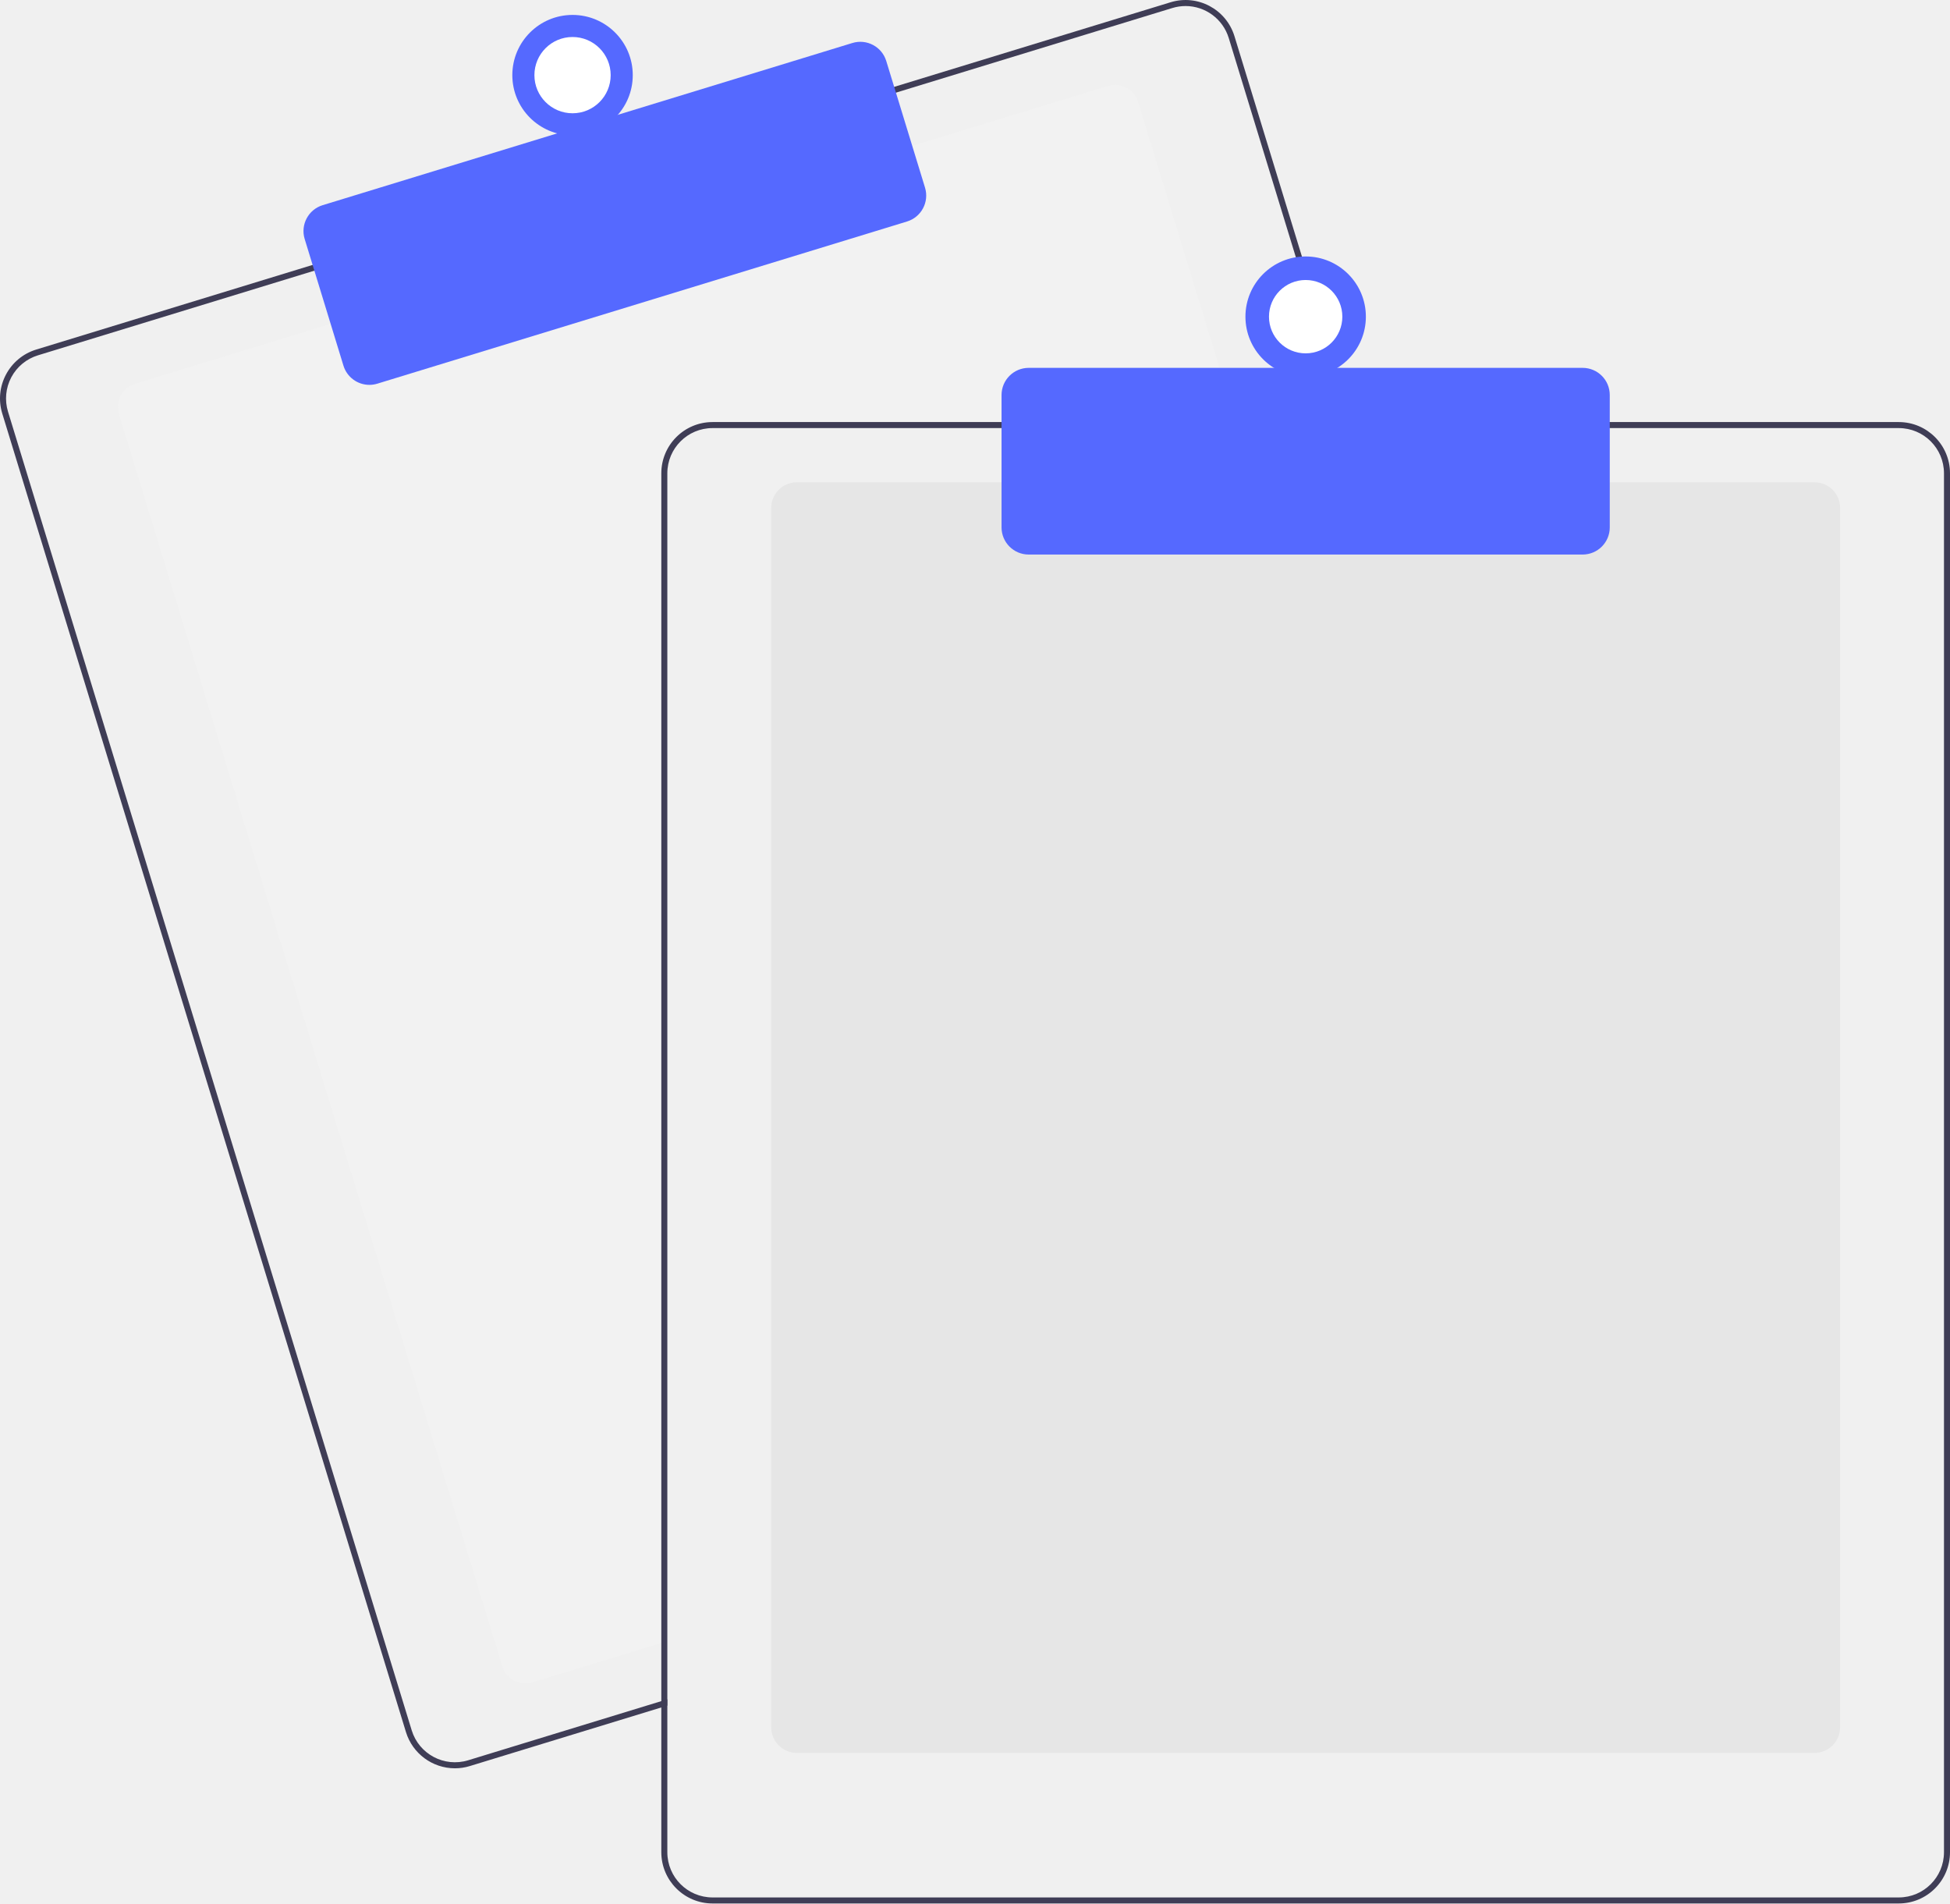
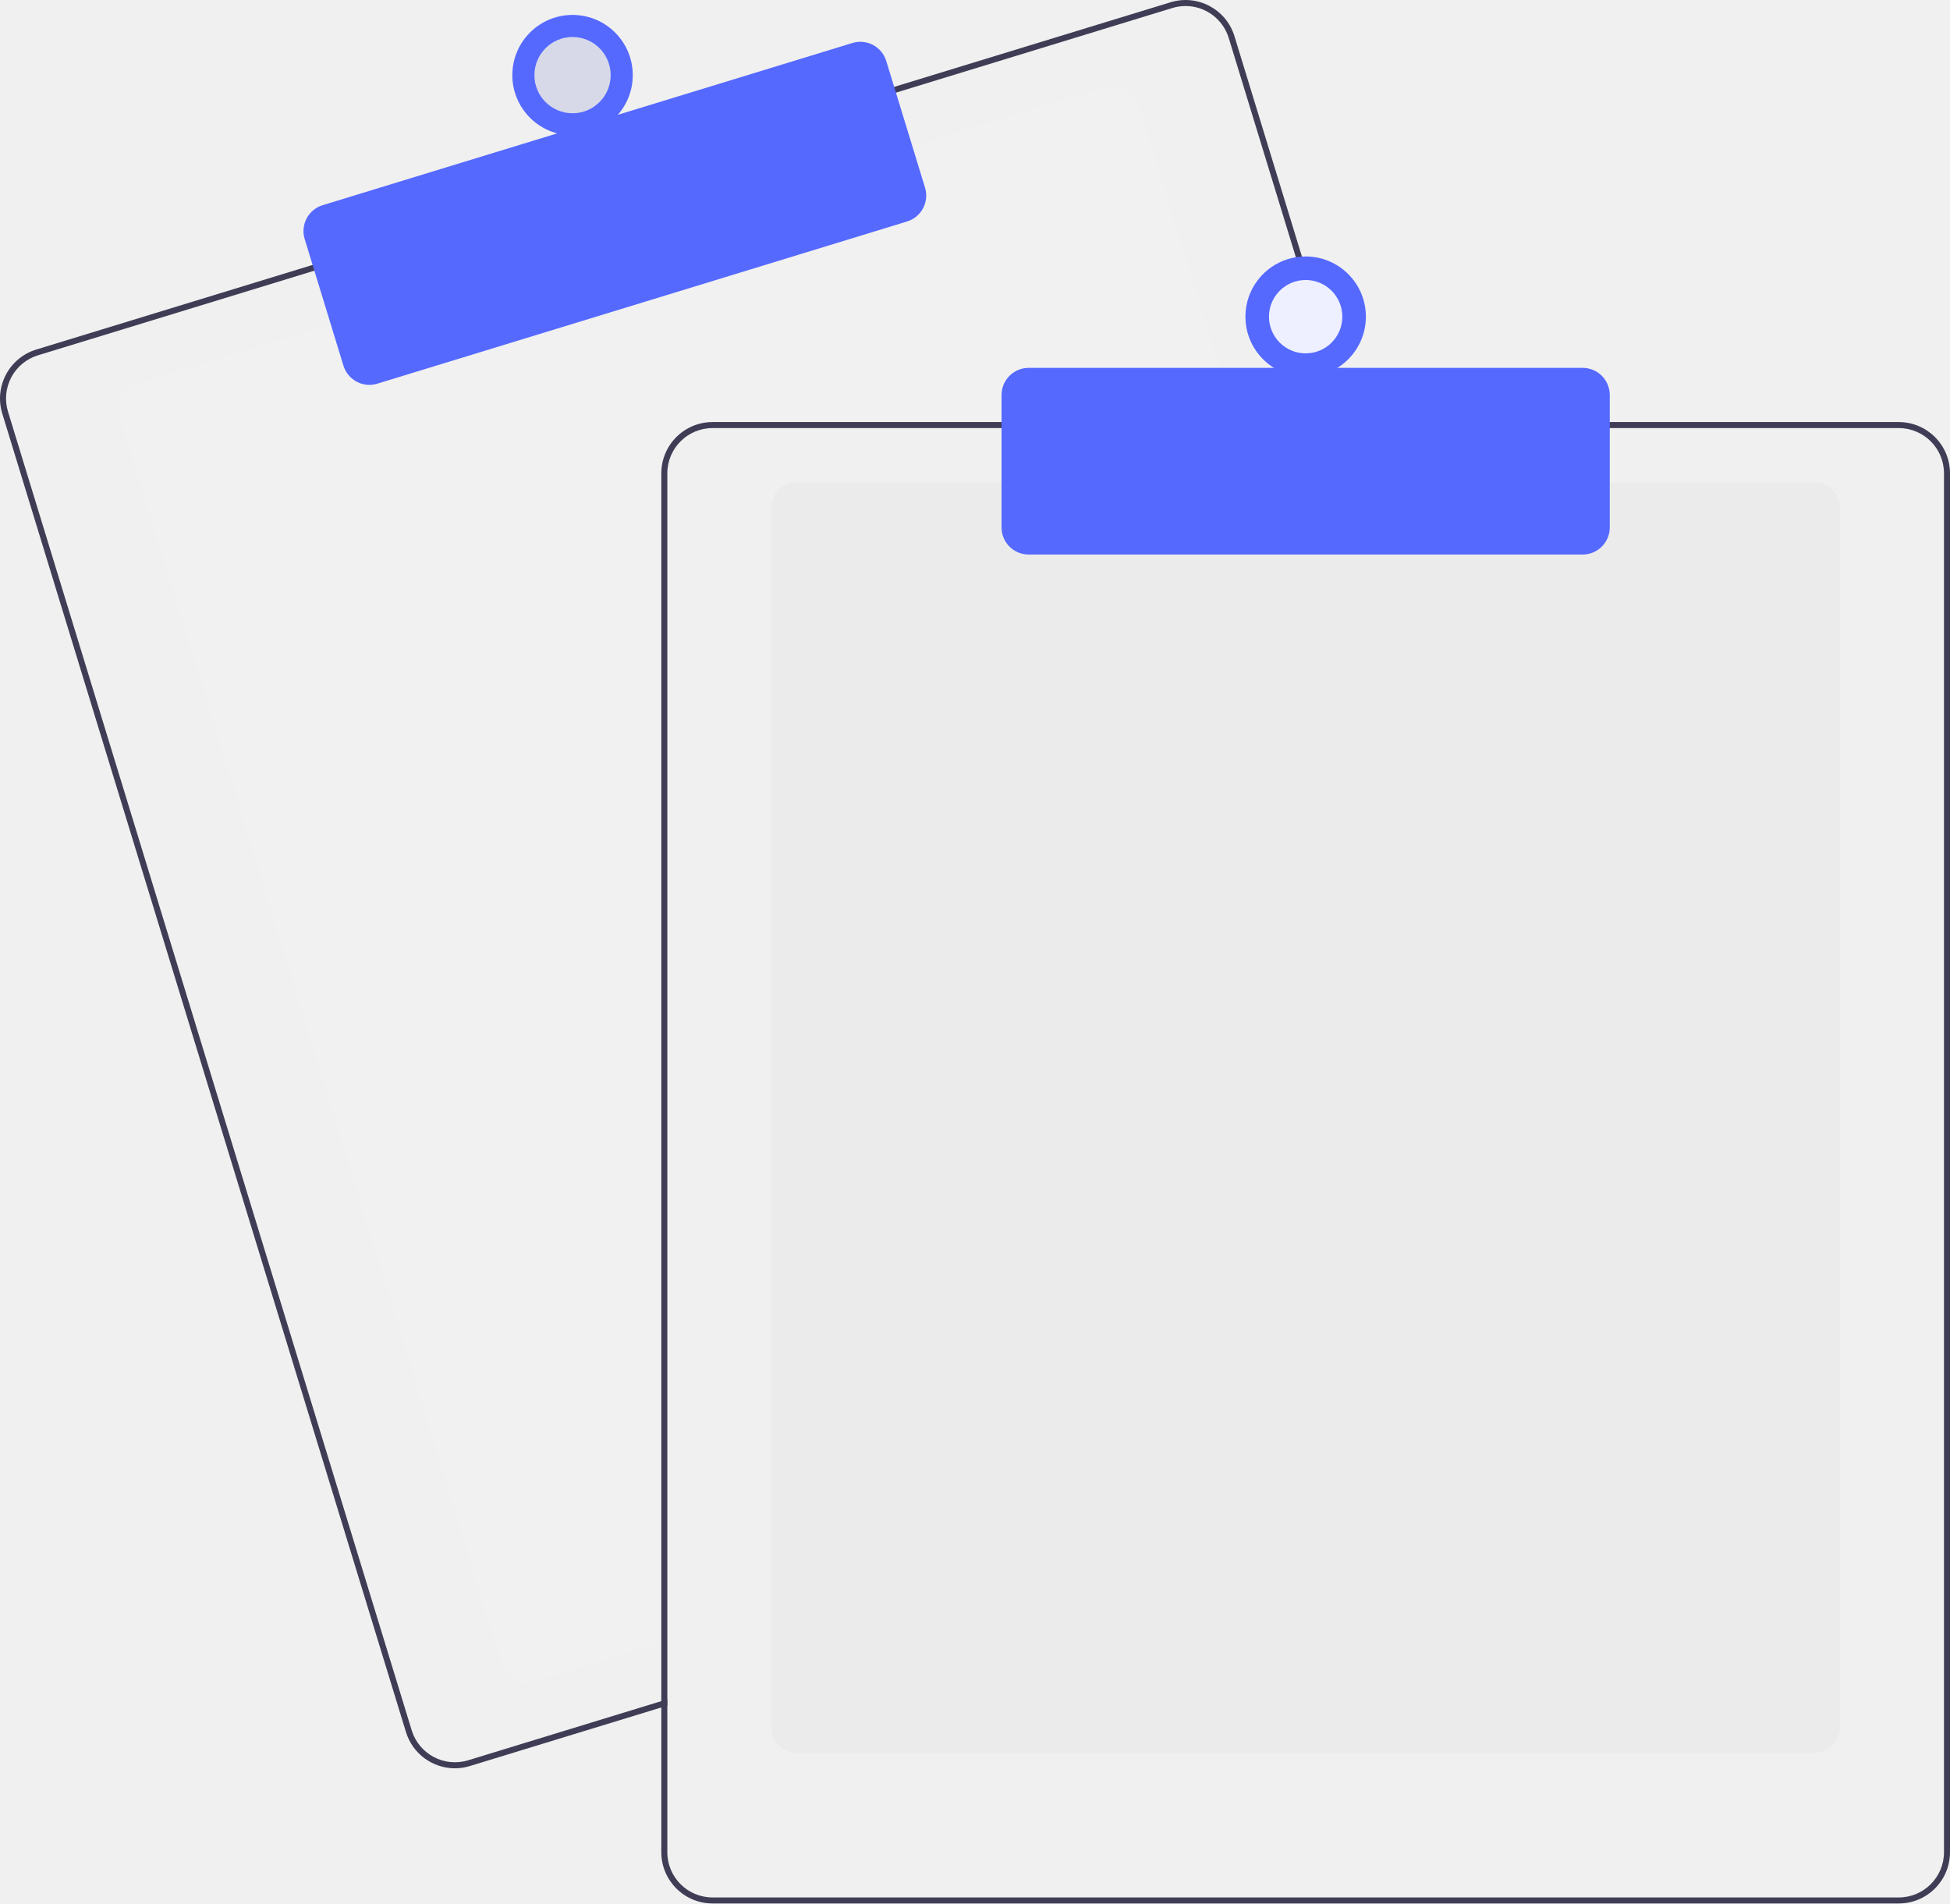
<svg xmlns="http://www.w3.org/2000/svg" id="b21613c9-2bf0-4d37-bef0-3b193d34fc5d" data-name="Layer 1" width="647.636" height="632.174" viewBox="0 0 647.636 632.174">
-   <path d="M687.328,276.087H512.818a15.018,15.018,0,0,0-15,15v387.85l-2,.61-42.81,13.11a8.007,8.007,0,0,1-9.99-5.31L315.678,271.397a8.003,8.003,0,0,1,5.31-9.99l65.97-20.2,191.25-58.54,65.97-20.2a7.989,7.989,0,0,1,9.99,5.3l32.55,106.32Z" transform="translate(-276.1819 -133.9131)" fill="#f2f2f2" />
+   <path d="M687.328,276.087H512.818a15.018,15.018,0,0,0-15,15v387.85l-2,.61-42.81,13.11a8.007,8.007,0,0,1-9.99-5.31L315.678,271.397a8.003,8.003,0,0,1,5.31-9.99l65.97-20.2,191.25-58.54,65.97-20.2a7.989,7.989,0,0,1,9.99,5.3l32.55,106.32Z" transform="translate(-276.1819 -133.9131)" fill="#f2f2f2" fill-opacity="0.5" />
  <path d="M725.408,274.087l-39.23-128.14a16.994,16.994,0,0,0-21.23-11.28l-92.75,28.39L380.958,221.607l-92.75,28.4a17.015,17.015,0,0,0-11.28,21.23l134.08,437.93a17.027,17.027,0,0,0,16.26,12.03,16.789,16.789,0,0,0,4.97-.75l63.58-19.46,2-.62v-2.09l-2,.61-64.17,19.65a15.015,15.015,0,0,1-18.73-9.95l-134.07-437.94a14.979,14.979,0,0,1,9.95-18.73l92.75-28.4,191.24-58.54,92.75-28.4a15.156,15.156,0,0,1,4.41-.66,15.015,15.015,0,0,1,14.32,10.61l39.05,127.56.62,2h2.08Z" transform="translate(-276.1819 -133.9131)" fill="#3f3d56" />
  <path d="M398.863,261.734a9.016,9.016,0,0,1-8.611-6.367l-12.88-42.072a8.999,8.999,0,0,1,5.971-11.24l175.939-53.864a9.009,9.009,0,0,1,11.241,5.971l12.88,42.072a9.01,9.01,0,0,1-5.971,11.241L401.492,261.339A8.976,8.976,0,0,1,398.863,261.734Z" transform="translate(-276.1819 -133.9131)" fill="#5569ff" />
  <circle cx="190.154" cy="24.955" r="20" fill="#5569ff" />
-   <circle cx="190.154" cy="24.955" r="12.665" fill="#fff" />
-   <path d="M878.818,716.087h-338a8.51,8.51,0,0,1-8.5-8.5v-405a8.51,8.51,0,0,1,8.5-8.5h338a8.51,8.51,0,0,1,8.5,8.5v405A8.51,8.51,0,0,1,878.818,716.087Z" transform="translate(-276.1819 -133.9131)" fill="#e6e6e6" />
+   <circle cx="190.154" cy="24.955" r="12.665" fill="#e6e6e6" fill-opacity="0.9" />
+   <path d="M878.818,716.087h-338a8.51,8.51,0,0,1-8.5-8.5v-405a8.51,8.51,0,0,1,8.5-8.5h338a8.51,8.51,0,0,1,8.5,8.5v405A8.51,8.51,0,0,1,878.818,716.087Z" transform="translate(-276.1819 -133.9131)" fill="#e6e6e6" fill-opacity="0.5" />
  <path d="M723.318,274.087h-210.5a17.024,17.024,0,0,0-17,17v407.8l2-.61v-407.19a15.018,15.018,0,0,1,15-15H723.938Zm183.5,0h-394a17.024,17.024,0,0,0-17,17v458a17.024,17.024,0,0,0,17,17h394a17.024,17.024,0,0,0,17-17v-458A17.024,17.024,0,0,0,906.818,274.087Zm15,475a15.018,15.018,0,0,1-15,15h-394a15.018,15.018,0,0,1-15-15v-458a15.018,15.018,0,0,1,15-15h394a15.018,15.018,0,0,1,15,15Z" transform="translate(-276.1819 -133.9131)" fill="#3f3d56" />
  <path d="M801.818,318.087h-184a9.01,9.01,0,0,1-9-9v-44a9.01,9.01,0,0,1,9-9h184a9.01,9.01,0,0,1,9,9v44A9.01,9.01,0,0,1,801.818,318.087Z" transform="translate(-276.1819 -133.9131)" fill="#5569ff" />
  <circle cx="433.636" cy="105.174" r="20" fill="#5569ff" />
-   <circle cx="433.636" cy="105.174" r="12.182" fill="#fff" />
+   <circle cx="433.636" cy="105.174" r="12.182" fill="#fff" fill-opacity="0.9" />
</svg>
